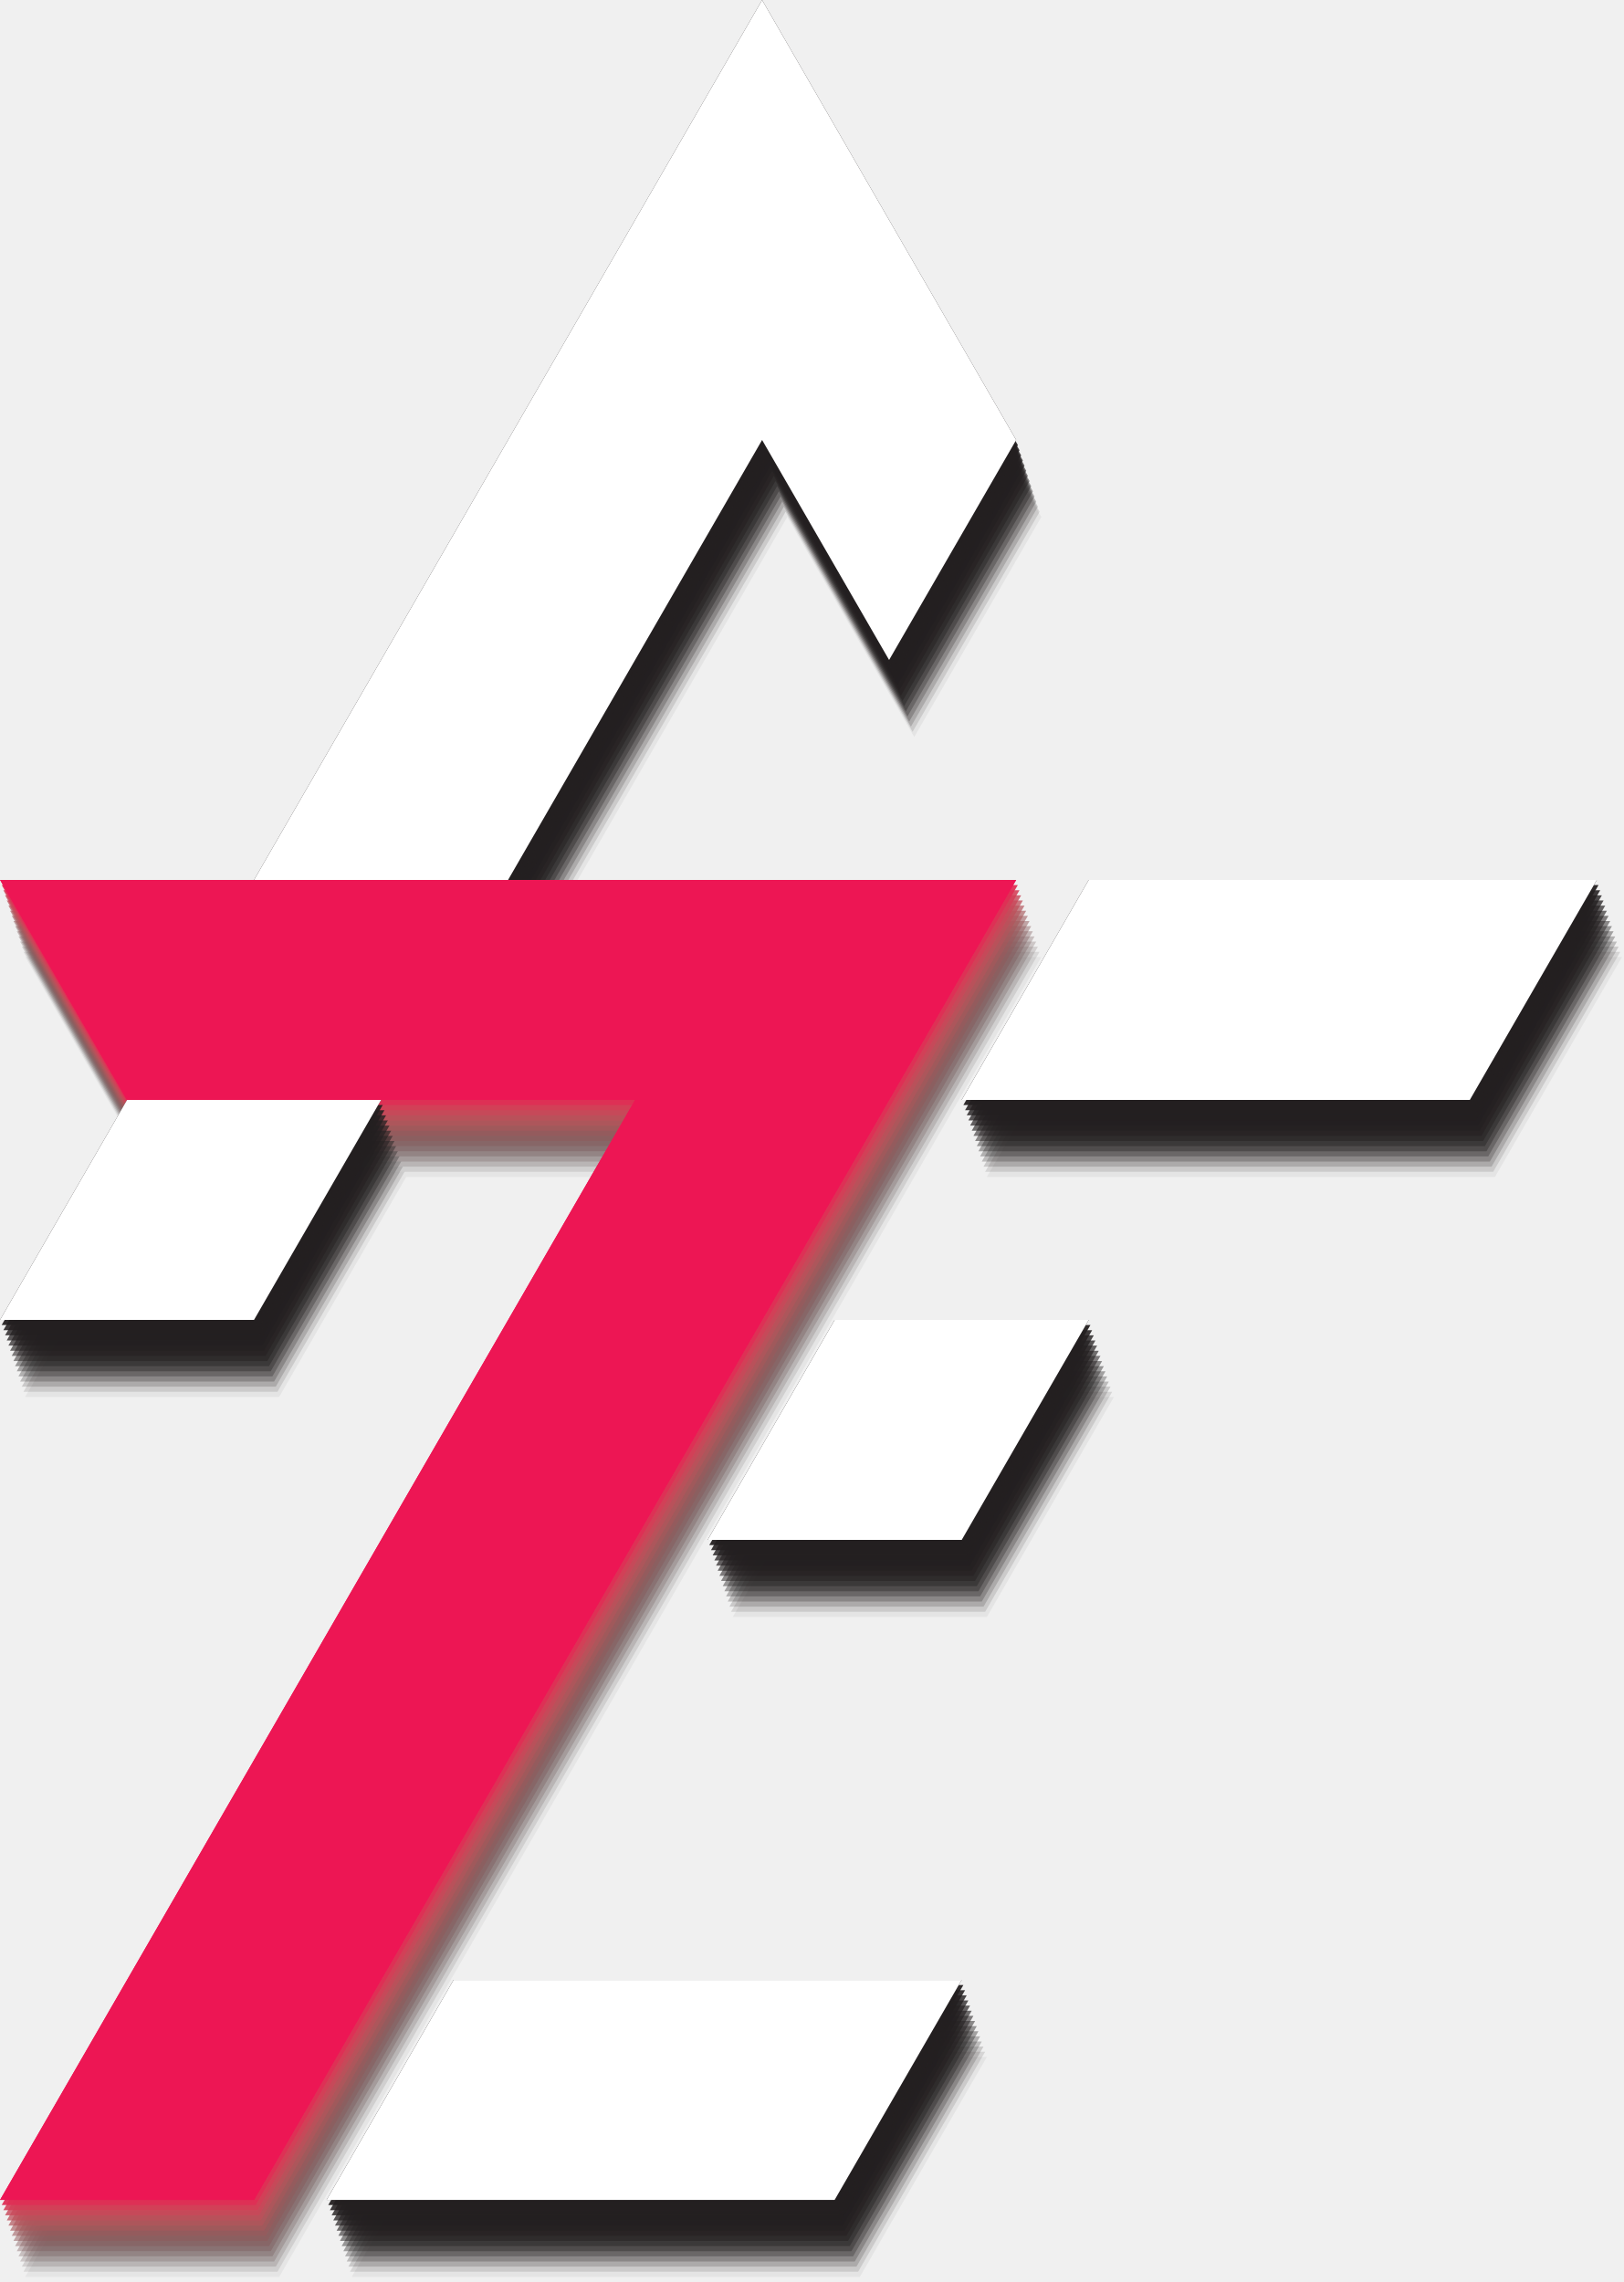
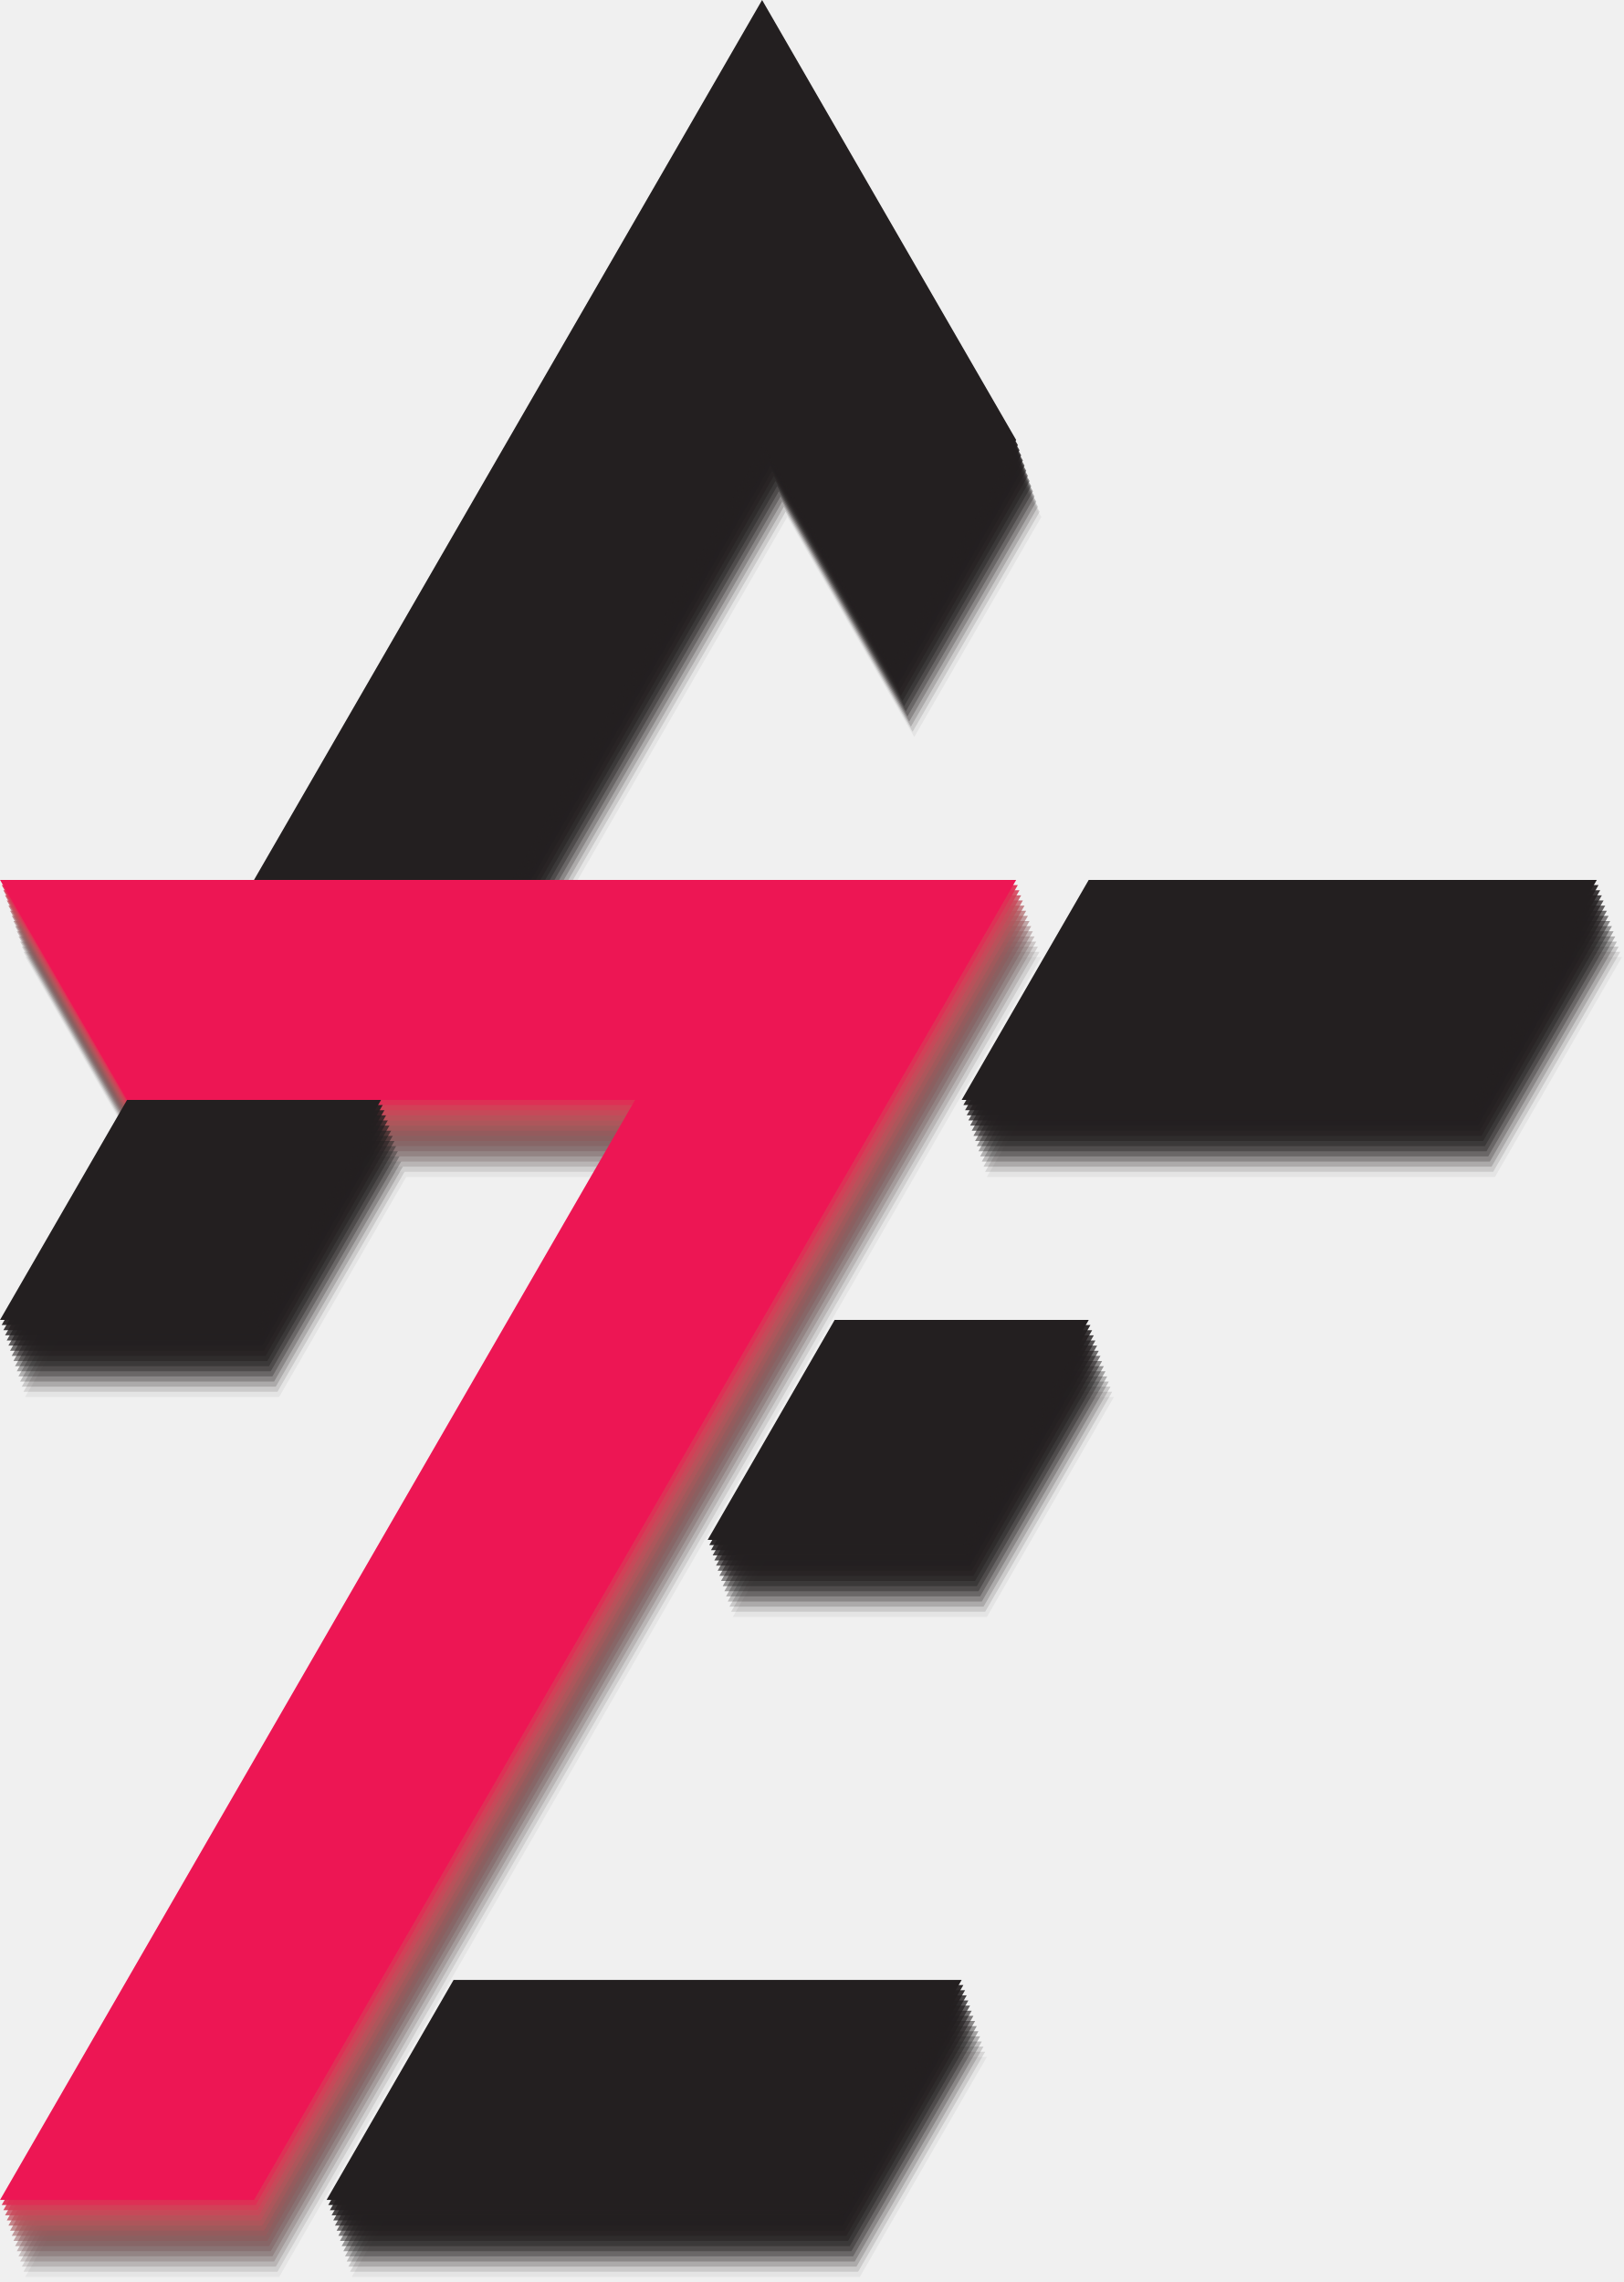
<svg xmlns="http://www.w3.org/2000/svg" viewBox="0 0 295.2 414.93">
  <defs>
-     <style>.cls-1{opacity:0;}.cls-2{fill:#231f20;}.cls-3{opacity:0.06;}.cls-4{fill:#363031;}.cls-5{opacity:0.13;}.cls-6{fill:#473d3d;}.cls-7{opacity:0.19;}.cls-8{fill:#554646;}.cls-9{opacity:0.25;}.cls-10{fill:#624d4d;}.cls-11{opacity:0.31;}.cls-12{fill:#6e5252;}.cls-13{opacity:0.38;}.cls-14{fill:#7a5556;}.cls-15{opacity:0.44;}.cls-16{fill:#855758;}.cls-17{opacity:0.5;}.cls-18{fill:#90585a;}.cls-19{opacity:0.56;}.cls-20{fill:#9b585b;}.cls-21{opacity:0.63;}.cls-22{fill:#a6575b;}.cls-23{opacity:0.69;}.cls-24{fill:#b2545b;}.cls-25{opacity:0.75;}.cls-26{fill:#be4f5a;}.cls-27{opacity:0.81;}.cls-28{fill:#c94859;}.cls-29{opacity:0.88;}.cls-30{fill:#d43e57;}.cls-31{opacity:0.94;}.cls-32{fill:#df2f55;}.cls-33{fill:#ed1654;}.cls-34{fill:#fff;}</style>
+     <style>.cls-1{opacity:0;}.cls-2{fill:#231f20;}.cls-3{opacity:0.06;}.cls-4{fill:#363031;}.cls-5{opacity:0.13;}.cls-6{fill:#473d3d;}.cls-7{opacity:0.19;}.cls-8{fill:#554646;}.cls-9{opacity:0.25;}.cls-10{fill:#624d4d;}.cls-11{opacity:0.31;}.cls-12{fill:#6e5252;}.cls-13{opacity:0.38;}.cls-14{fill:#7a5556;}.cls-15{opacity:0.44;}.cls-16{fill:#855758;}.cls-17{opacity:0.5;}.cls-18{fill:#90585a;}.cls-19{opacity:0.56;}.cls-20{fill:#9b585b;}.cls-21{opacity:0.63;}.cls-22{fill:#a6575b;}.cls-23{opacity:0.69;}.cls-24{fill:#b2545b;}.cls-25{opacity:0.75;}.cls-26{fill:#be4f5a;}.cls-27{opacity:0.81;}.cls-28{fill:#c94859;}.cls-29{opacity:0.88;}.cls-30{fill:#d43e57;}.cls-31{opacity:0.94;}.cls-32{fill:#df2f55;}.cls-33{fill:#ed1654;}</style>
  </defs>
  <g id="Layer_2" data-name="Layer 2">
    <g id="Layer_1-2" data-name="Layer 1">
      <g class="cls-1">
        <polygon class="cls-2" points="189.63 94.93 166.53 134.93 143.44 94.93 120.35 134.93 97.25 174.93 74.16 214.93 51.06 254.93 4.88 254.93 27.97 214.94 27.97 214.93 51.06 174.93 74.16 134.93 97.25 94.93 120.35 54.93 143.44 14.93 166.53 54.93 189.63 94.93" />
        <polygon class="cls-2" points="179.72 374.93 179.72 374.94 156.63 414.93 64.25 414.93 87.34 374.93 133.53 374.93 133.54 374.94 133.54 374.93 179.72 374.93" />
        <polygon class="cls-2" points="202.82 254.94 179.73 294.93 133.53 294.93 156.62 254.93 202.81 254.93 202.82 254.94" />
        <polygon class="cls-2" points="189.62 174.93 143.44 254.93 120.34 294.93 97.25 334.93 74.16 374.93 51.06 414.93 4.88 414.93 51.06 334.93 74.16 294.93 97.25 254.93 120.34 214.93 27.97 214.93 4.88 174.93 189.62 174.93" />
        <polygon class="cls-2" points="295.2 174.93 272.1 214.93 179.72 214.93 202.81 174.93 295.2 174.93" />
      </g>
      <g class="cls-3">
        <polygon class="cls-2" points="189.32 94 166.22 134 143.13 94 120.04 134 96.94 174 73.85 214 50.75 254 4.57 254 27.66 214.01 27.66 214 50.75 174 73.85 134 96.94 94 120.04 54 143.13 14 166.22 54 189.32 94" />
        <polygon class="cls-2" points="179.42 374 179.42 374.01 156.33 414 63.95 414 87.04 374 133.23 374 133.24 374.01 133.24 374 179.42 374" />
        <polygon class="cls-2" points="202.52 254.01 179.43 294 133.23 294 156.32 254 202.51 254 202.52 254.01" />
        <polygon class="cls-4" points="189.32 174 143.14 254 120.04 294 96.95 334 73.86 374 50.76 414 4.58 414 50.76 334 73.86 294 96.95 254 120.04 214 27.67 214 4.58 174 189.32 174" />
        <polygon class="cls-2" points="294.9 174 271.8 214 179.42 214 202.51 174 294.9 174" />
      </g>
      <g class="cls-5">
        <polygon class="cls-2" points="189.02 93.06 165.92 133.06 142.83 93.06 119.74 133.06 96.64 173.06 73.55 213.06 50.45 253.06 4.27 253.06 27.36 213.07 27.36 213.06 50.45 173.06 73.55 133.06 96.64 93.06 119.74 53.06 142.83 13.06 165.92 53.06 189.02 93.06" />
        <polygon class="cls-2" points="179.11 373.06 179.11 373.07 156.02 413.06 63.64 413.06 86.73 373.06 132.92 373.06 132.93 373.07 132.93 373.06 179.11 373.06" />
        <polygon class="cls-2" points="202.21 253.07 179.12 293.06 132.92 293.06 156.01 253.06 202.2 253.06 202.21 253.07" />
        <polygon class="cls-6" points="189.01 173.06 142.83 253.06 119.73 293.06 96.64 333.06 73.55 373.06 50.45 413.06 4.27 413.06 50.45 333.06 73.55 293.06 96.64 253.06 119.73 213.06 27.36 213.06 4.27 173.06 189.01 173.06" />
        <polygon class="cls-2" points="294.59 173.06 271.49 213.06 179.11 213.06 202.2 173.06 294.59 173.06" />
      </g>
      <g class="cls-7">
        <polygon class="cls-2" points="188.71 92.13 165.61 132.13 142.52 92.13 119.43 132.13 96.33 172.13 73.24 212.13 50.14 252.13 3.96 252.13 27.05 212.14 27.05 212.13 50.14 172.13 73.24 132.13 96.33 92.13 119.43 52.13 142.52 12.13 165.61 52.13 188.71 92.13" />
        <polygon class="cls-2" points="178.81 372.13 178.81 372.14 155.72 412.13 63.34 412.13 86.43 372.13 132.62 372.13 132.63 372.14 132.63 372.13 178.81 372.13" />
        <polygon class="cls-2" points="201.91 252.14 178.82 292.13 132.62 292.13 155.71 252.13 201.9 252.13 201.91 252.14" />
        <polygon class="cls-8" points="188.71 172.13 142.53 252.13 119.43 292.13 96.34 332.13 73.25 372.13 50.15 412.13 3.97 412.13 50.15 332.13 73.25 292.13 96.34 252.13 119.43 212.13 27.06 212.13 3.97 172.13 188.71 172.13" />
        <polygon class="cls-2" points="294.29 172.13 271.19 212.13 178.81 212.13 201.9 172.13 294.29 172.13" />
      </g>
      <g class="cls-9">
        <polygon class="cls-2" points="188.41 91.2 165.31 131.2 142.22 91.2 119.13 131.2 96.03 171.2 72.94 211.2 49.84 251.2 3.66 251.2 26.75 211.21 26.75 211.2 49.84 171.2 72.94 131.2 96.03 91.2 119.13 51.2 142.22 11.2 165.31 51.2 188.41 91.2" />
        <polygon class="cls-2" points="178.5 371.2 178.5 371.21 155.41 411.2 63.03 411.2 86.12 371.2 132.31 371.2 132.32 371.21 132.32 371.2 178.5 371.2" />
        <polygon class="cls-2" points="201.6 251.21 178.51 291.2 132.31 291.2 155.4 251.2 201.59 251.2 201.6 251.21" />
        <polygon class="cls-10" points="188.4 171.2 142.22 251.2 119.12 291.2 96.03 331.2 72.94 371.2 49.84 411.2 3.66 411.2 49.84 331.2 72.94 291.2 96.03 251.2 119.12 211.2 26.75 211.2 3.66 171.2 188.4 171.2" />
        <polygon class="cls-2" points="293.98 171.2 270.88 211.2 178.5 211.2 201.59 171.2 293.98 171.2" />
      </g>
      <g class="cls-11">
        <polygon class="cls-2" points="188.1 90.27 165 130.26 141.91 90.27 118.82 130.26 95.72 170.26 72.63 210.26 49.53 250.26 3.35 250.26 26.44 210.28 26.44 210.26 49.53 170.26 72.63 130.26 95.72 90.27 118.82 50.27 141.91 10.27 165 50.27 188.1 90.27" />
        <polygon class="cls-2" points="178.2 370.26 178.2 370.27 155.11 410.26 62.73 410.26 85.82 370.26 132.01 370.26 132.02 370.27 132.02 370.26 178.2 370.26" />
        <polygon class="cls-2" points="201.3 250.28 178.21 290.26 132.01 290.26 155.1 250.26 201.29 250.26 201.3 250.28" />
        <polygon class="cls-12" points="188.1 170.26 141.92 250.26 118.82 290.26 95.73 330.26 72.64 370.26 49.54 410.26 3.36 410.26 49.54 330.26 72.64 290.26 95.73 250.26 118.82 210.26 26.45 210.26 3.36 170.26 188.1 170.26" />
        <polygon class="cls-2" points="293.68 170.26 270.58 210.26 178.2 210.26 201.29 170.26 293.68 170.26" />
      </g>
      <g class="cls-13">
        <polygon class="cls-2" points="187.8 89.33 164.7 129.33 141.61 89.33 118.52 129.33 95.42 169.33 72.33 209.33 49.23 249.33 3.05 249.33 26.14 209.34 26.14 209.33 49.23 169.33 72.33 129.33 95.42 89.33 118.52 49.33 141.61 9.33 164.7 49.33 187.8 89.33" />
        <polygon class="cls-2" points="177.89 369.33 177.89 369.34 154.8 409.33 62.42 409.33 85.51 369.33 131.7 369.33 131.71 369.34 131.71 369.33 177.89 369.33" />
        <polygon class="cls-2" points="200.99 249.34 177.9 289.33 131.7 289.33 154.79 249.33 200.98 249.33 200.99 249.34" />
        <polygon class="cls-14" points="187.79 169.33 141.61 249.33 118.51 289.33 95.42 329.33 72.33 369.33 49.23 409.33 3.05 409.33 49.23 329.33 72.33 289.33 95.42 249.33 118.51 209.33 26.14 209.33 3.05 169.33 187.79 169.33" />
        <polygon class="cls-2" points="293.37 169.33 270.27 209.33 177.89 209.33 200.98 169.33 293.37 169.33" />
      </g>
      <g class="cls-15">
        <polygon class="cls-2" points="187.49 88.4 164.39 128.4 141.3 88.4 118.21 128.4 95.11 168.4 72.02 208.4 48.92 248.4 2.74 248.4 25.83 208.41 25.83 208.4 48.92 168.4 72.02 128.4 95.11 88.4 118.21 48.4 141.3 8.4 164.39 48.4 187.49 88.4" />
        <polygon class="cls-2" points="177.59 368.4 177.59 368.41 154.5 408.4 62.12 408.4 85.21 368.4 131.4 368.4 131.41 368.41 131.41 368.4 177.59 368.4" />
        <polygon class="cls-2" points="200.69 248.41 177.6 288.4 131.4 288.4 154.49 248.4 200.68 248.4 200.69 248.41" />
        <polygon class="cls-16" points="187.49 168.4 141.31 248.4 118.21 288.4 95.12 328.4 72.03 368.4 48.93 408.4 2.75 408.4 48.93 328.4 72.03 288.4 95.12 248.4 118.21 208.4 25.84 208.4 2.75 168.4 187.49 168.4" />
        <polygon class="cls-2" points="293.07 168.4 269.97 208.4 177.59 208.4 200.68 168.4 293.07 168.4" />
      </g>
      <g class="cls-17">
        <polygon class="cls-2" points="187.19 87.47 164.09 127.47 141 87.47 117.91 127.47 94.81 167.47 71.72 207.47 48.62 247.47 2.44 247.47 25.53 207.47 25.53 207.47 48.62 167.47 71.72 127.47 94.81 87.47 117.91 47.47 141 7.46 164.09 47.47 187.19 87.47" />
        <polygon class="cls-2" points="177.28 367.46 177.28 367.48 154.19 407.46 61.81 407.46 84.9 367.46 131.09 367.46 131.1 367.48 131.1 367.46 177.28 367.46" />
        <polygon class="cls-2" points="200.38 247.47 177.29 287.46 131.09 287.46 154.18 247.47 200.37 247.47 200.38 247.47" />
        <polygon class="cls-18" points="187.18 167.47 141 247.47 117.9 287.46 94.81 327.46 71.72 367.46 48.62 407.46 2.44 407.46 48.62 327.46 71.72 287.46 94.81 247.47 117.9 207.47 25.53 207.47 2.44 167.47 187.18 167.47" />
        <polygon class="cls-2" points="292.76 167.47 269.66 207.47 177.28 207.47 200.37 167.47 292.76 167.47" />
      </g>
      <g class="cls-19">
        <polygon class="cls-2" points="186.88 86.53 163.78 126.53 140.69 86.53 117.6 126.53 94.5 166.53 71.41 206.53 48.31 246.53 2.13 246.53 25.22 206.54 25.22 206.53 48.31 166.53 71.41 126.53 94.5 86.53 117.6 46.53 140.69 6.53 163.78 46.53 186.88 86.53" />
        <polygon class="cls-2" points="176.98 366.53 176.98 366.54 153.89 406.53 61.51 406.53 84.6 366.53 130.79 366.53 130.8 366.54 130.8 366.53 176.98 366.53" />
        <polygon class="cls-2" points="200.08 246.54 176.99 286.53 130.79 286.53 153.88 246.53 200.07 246.53 200.08 246.54" />
        <polygon class="cls-20" points="186.88 166.53 140.7 246.53 117.6 286.53 94.51 326.53 71.42 366.53 48.32 406.53 2.14 406.53 48.32 326.53 71.42 286.53 94.51 246.53 117.6 206.53 25.23 206.53 2.14 166.53 186.88 166.53" />
        <polygon class="cls-2" points="292.46 166.53 269.36 206.53 176.98 206.53 200.07 166.53 292.46 166.53" />
      </g>
      <g class="cls-21">
        <polygon class="cls-2" points="186.58 85.6 163.48 125.6 140.39 85.6 117.3 125.6 94.2 165.6 71.11 205.6 48.01 245.6 1.83 245.6 24.92 205.61 24.92 205.6 48.01 165.6 71.11 125.6 94.2 85.6 117.3 45.6 140.39 5.6 163.48 45.6 186.58 85.6" />
        <polygon class="cls-2" points="176.67 365.6 176.67 365.61 153.58 405.6 61.2 405.6 84.29 365.6 130.48 365.6 130.49 365.61 130.49 365.6 176.67 365.6" />
        <polygon class="cls-2" points="199.77 245.61 176.68 285.6 130.48 285.6 153.57 245.6 199.76 245.6 199.77 245.61" />
        <polygon class="cls-22" points="186.57 165.6 140.39 245.6 117.29 285.6 94.2 325.6 71.11 365.6 48.01 405.6 1.83 405.6 48.01 325.6 71.11 285.6 94.2 245.6 117.29 205.6 24.92 205.6 1.83 165.6 186.57 165.6" />
        <polygon class="cls-2" points="292.15 165.6 269.05 205.6 176.67 205.6 199.76 165.6 292.15 165.6" />
      </g>
      <g class="cls-23">
        <polygon class="cls-2" points="186.28 84.67 163.18 124.67 140.09 84.67 117 124.67 93.89 164.67 70.81 204.67 47.7 244.67 1.52 244.67 24.61 204.68 24.61 204.67 47.7 164.67 70.81 124.67 93.89 84.67 117 44.67 140.09 4.67 163.18 44.67 186.28 84.67" />
        <polygon class="cls-2" points="176.37 364.67 176.37 364.68 153.28 404.67 60.9 404.67 83.99 364.67 130.18 364.67 130.19 364.68 130.19 364.67 176.37 364.67" />
        <polygon class="cls-2" points="199.47 244.68 176.38 284.67 130.18 284.67 153.27 244.67 199.46 244.67 199.47 244.68" />
        <polygon class="cls-24" points="186.27 164.67 140.09 244.67 116.99 284.67 93.9 324.67 70.81 364.67 47.71 404.67 1.53 404.67 47.71 324.67 70.81 284.67 93.9 244.67 116.99 204.67 24.62 204.67 1.53 164.67 186.27 164.67" />
        <polygon class="cls-2" points="291.85 164.67 268.75 204.67 176.37 204.67 199.46 164.67 291.85 164.67" />
      </g>
      <g class="cls-25">
        <polygon class="cls-2" points="185.97 83.73 162.87 123.73 139.78 83.73 116.69 123.73 93.59 163.73 70.5 203.73 47.4 243.73 1.22 243.73 24.31 203.74 24.31 203.73 47.4 163.73 70.5 123.73 93.59 83.73 116.69 43.73 139.78 3.73 162.87 43.73 185.97 83.73" />
        <polygon class="cls-2" points="176.06 363.73 176.06 363.74 152.97 403.73 60.59 403.73 83.69 363.73 129.88 363.73 129.88 363.74 129.88 363.73 176.06 363.73" />
        <polygon class="cls-2" points="199.16 243.74 176.07 283.73 129.88 283.73 152.97 243.73 199.16 243.73 199.16 243.74" />
        <polygon class="cls-26" points="185.97 163.73 139.78 243.73 116.69 283.73 93.59 323.73 70.5 363.73 47.41 403.73 1.23 403.73 47.41 323.73 70.5 283.73 93.59 243.73 116.69 203.73 24.32 203.73 1.23 163.73 185.97 163.73" />
        <polygon class="cls-2" points="291.55 163.73 268.44 203.73 176.06 203.73 199.16 163.73 291.55 163.73" />
      </g>
      <g class="cls-27">
        <polygon class="cls-2" points="185.66 82.8 162.56 122.8 139.47 82.8 116.39 122.8 93.28 162.8 70.19 202.8 47.09 242.8 0.92 242.8 24 202.81 24 202.8 47.09 162.8 70.19 122.8 93.28 82.8 116.39 42.8 139.47 2.8 162.56 42.8 185.66 82.8" />
        <polygon class="cls-2" points="175.76 362.8 175.76 362.81 152.67 402.8 60.29 402.8 83.38 362.8 129.57 362.8 129.58 362.81 129.58 362.8 175.76 362.8" />
        <polygon class="cls-2" points="198.86 242.81 175.77 282.8 129.57 282.8 152.66 242.8 198.85 242.8 198.86 242.81" />
        <polygon class="cls-28" points="185.66 162.8 139.48 242.8 116.38 282.8 93.29 322.8 70.2 362.8 47.1 402.8 0.92 402.8 47.1 322.8 70.2 282.8 93.29 242.8 116.38 202.8 24.01 202.8 0.92 162.8 185.66 162.8" />
        <polygon class="cls-2" points="291.24 162.8 268.14 202.8 175.76 202.8 198.85 162.8 291.24 162.8" />
      </g>
      <g class="cls-29">
        <polygon class="cls-2" points="185.36 81.87 162.26 121.87 139.17 81.87 116.08 121.87 92.98 161.87 69.89 201.87 46.79 241.87 0.61 241.87 23.7 201.88 23.7 201.87 46.79 161.87 69.89 121.87 92.98 81.87 116.08 41.87 139.17 1.87 162.26 41.87 185.36 81.87" />
        <polygon class="cls-2" points="175.46 361.87 175.46 361.88 152.37 401.87 59.98 401.87 83.08 361.87 129.26 361.87 129.28 361.88 129.28 361.87 175.46 361.87" />
        <polygon class="cls-2" points="198.56 241.88 175.47 281.87 129.26 281.87 152.35 241.87 198.54 241.87 198.56 241.88" />
        <polygon class="cls-30" points="185.35 161.87 139.18 241.87 116.08 281.87 92.98 321.87 69.89 361.87 46.8 401.87 0.61 401.87 46.8 321.87 69.89 281.87 92.98 241.87 116.08 201.87 23.7 201.87 0.61 161.87 185.35 161.87" />
        <polygon class="cls-2" points="290.94 161.87 267.83 201.87 175.46 201.87 198.54 161.87 290.94 161.87" />
      </g>
      <g class="cls-31">
        <polygon class="cls-2" points="185.06 80.93 161.96 120.93 138.87 80.93 115.78 120.93 92.67 160.93 69.58 200.93 46.48 240.93 0.3 240.93 23.39 200.94 23.39 200.93 46.48 160.93 69.58 120.93 92.67 80.93 115.78 40.93 138.87 0.93 161.96 40.93 185.06 80.93" />
        <polygon class="cls-2" points="175.15 360.93 175.15 360.94 152.06 400.93 59.68 400.93 82.77 360.93 128.96 360.93 128.97 360.94 128.97 360.93 175.15 360.93" />
        <polygon class="cls-2" points="198.25 240.94 175.16 280.93 128.96 280.93 152.05 240.93 198.24 240.93 198.25 240.94" />
        <polygon class="cls-32" points="185.05 160.93 138.87 240.93 115.77 280.93 92.68 320.93 69.59 360.93 46.49 400.93 0.31 400.93 46.49 320.93 69.59 280.93 92.68 240.93 115.77 200.93 23.4 200.93 0.31 160.93 185.05 160.93" />
        <polygon class="cls-2" points="290.63 160.93 267.53 200.93 175.15 200.93 198.24 160.93 290.63 160.93" />
      </g>
      <polygon class="cls-2" points="184.75 80 161.65 120 138.56 80 115.47 120 92.37 160 69.28 200 46.18 240 0 240 23.09 200.01 23.09 200 46.18 160 69.28 120 92.37 80 115.47 40 138.56 0 161.65 40 184.75 80" />
      <polygon class="cls-2" points="174.84 360 174.84 360.01 151.75 400 59.38 400 82.47 360 128.66 360 128.66 360.01 128.66 360 174.84 360" />
      <polygon class="cls-2" points="197.94 240.01 174.85 280 128.66 280 151.75 240 197.94 240 197.94 240.01" />
      <polygon class="cls-33" points="184.75 160 138.56 240 115.47 280 92.38 320 69.28 360 46.19 400 0.01 400 46.19 320 69.28 280 92.38 240 115.47 200 23.09 200 0.01 160 184.75 160" />
      <polygon class="cls-2" points="290.32 160 267.23 200 174.84 200 197.94 160 290.32 160" />
-       <polygon class="cls-34" points="184.75 80 161.65 120 138.56 80 115.47 120 92.37 160 69.28 200 46.18 240 0 240 23.09 200.01 23.09 200 46.18 160 69.28 120 92.37 80 115.47 40 138.56 0 161.65 40 184.75 80" />
-       <polygon class="cls-34" points="174.84 360 174.84 360.01 151.75 400 59.38 400 82.47 360 128.66 360 128.66 360.01 128.66 360 174.84 360" />
-       <polygon class="cls-34" points="197.94 240.01 174.85 280 128.66 280 151.75 240 197.94 240 197.94 240.01" />
-       <polygon class="cls-33" points="184.75 160 138.56 240 115.47 280 92.38 320 69.28 360 46.19 400 0.01 400 46.19 320 69.28 280 92.38 240 115.47 200 23.09 200 0.01 160 184.75 160" />
-       <polygon class="cls-34" points="290.32 160 267.23 200 174.84 200 197.94 160 290.32 160" />
    </g>
  </g>
</svg>
